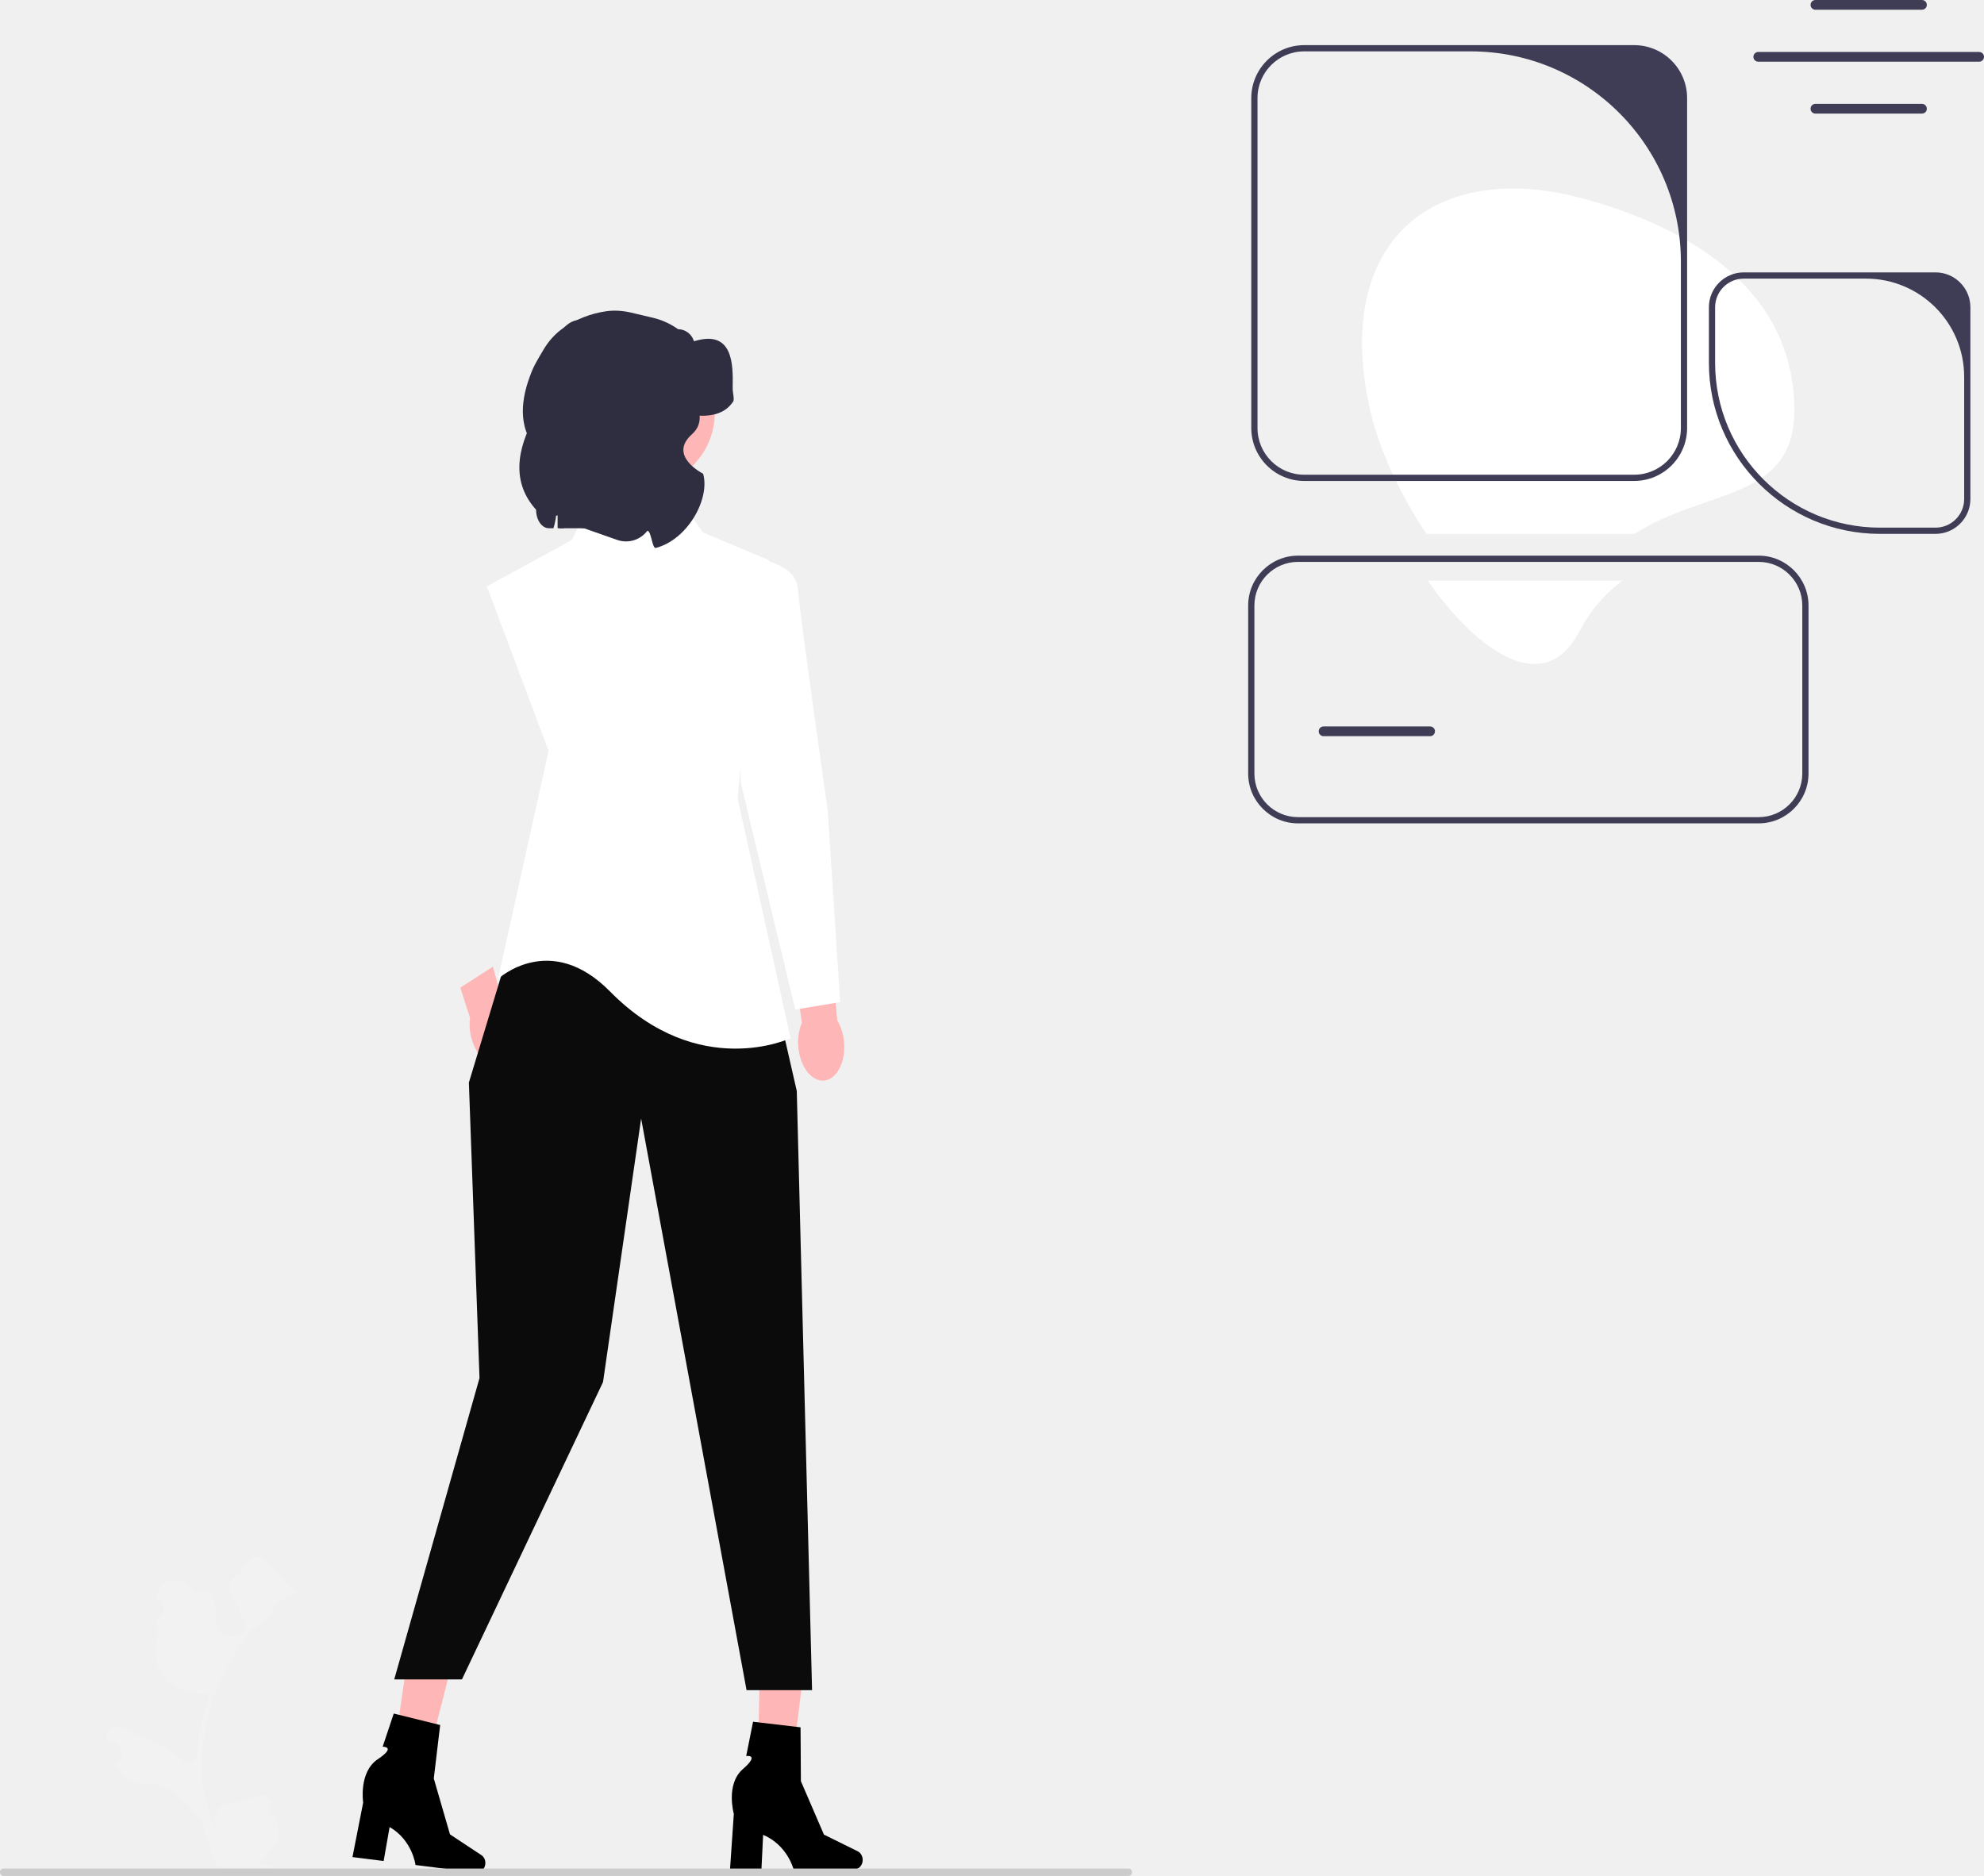
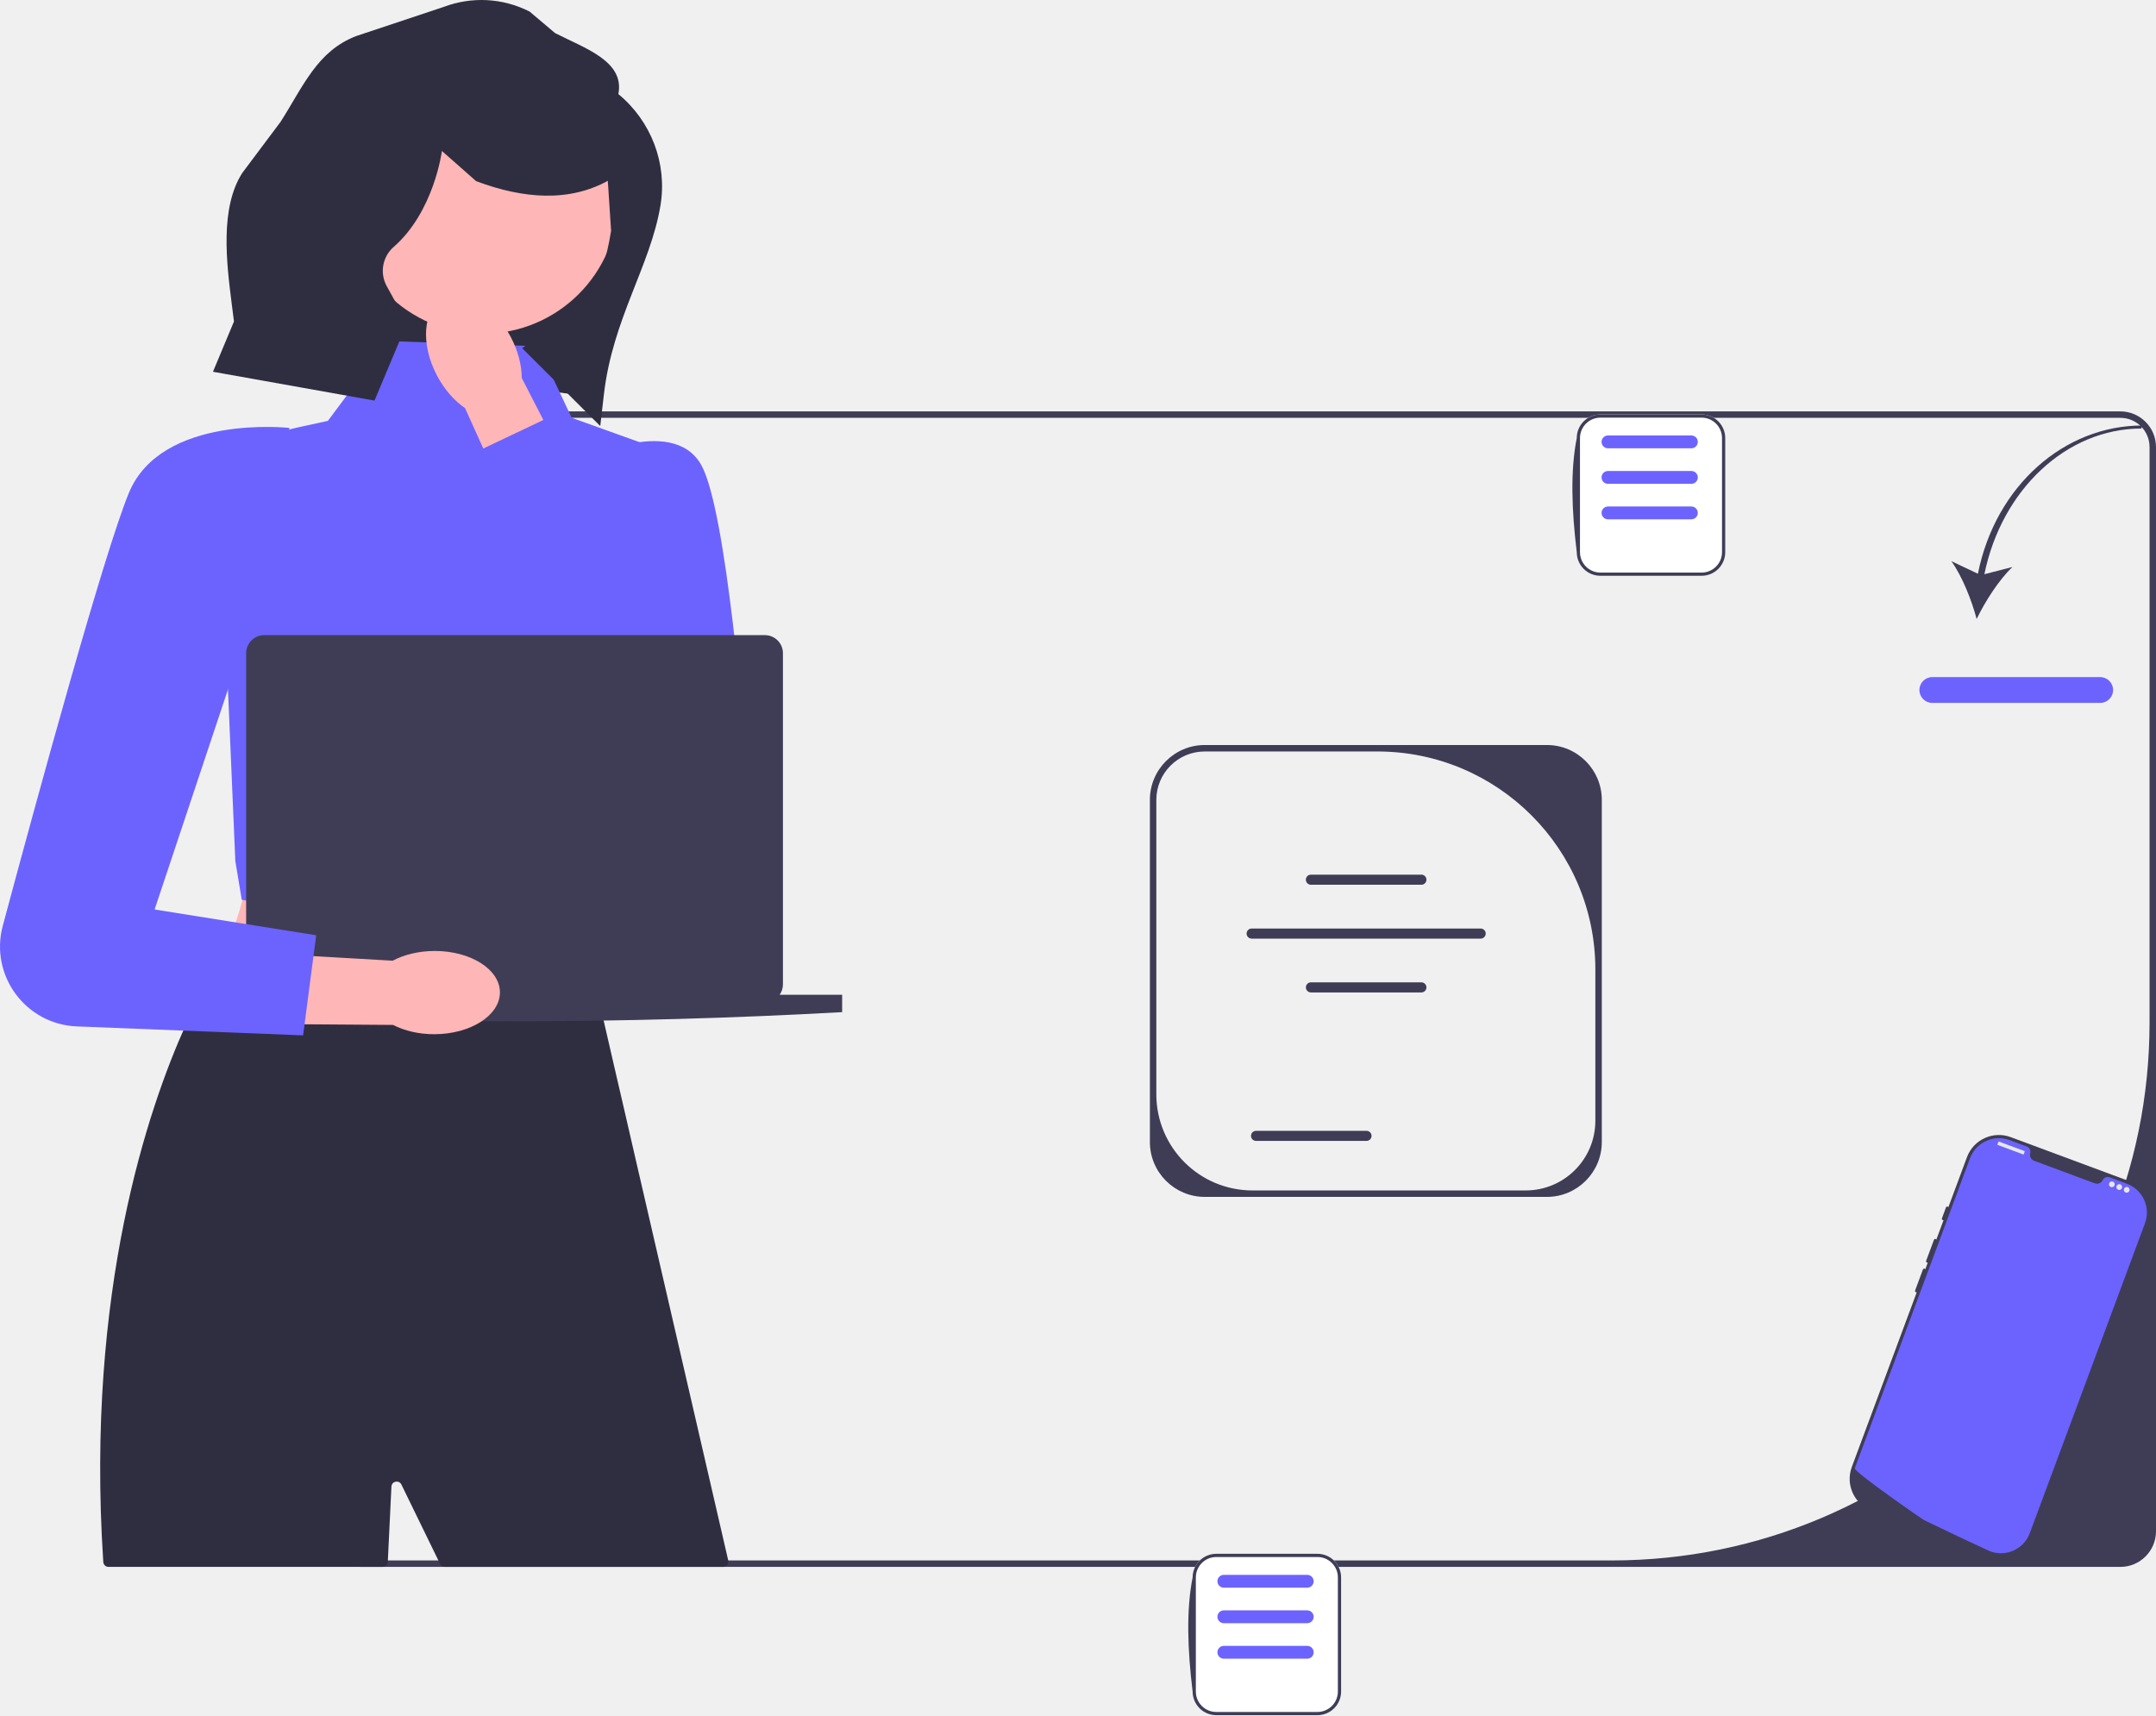
- <svg xmlns="http://www.w3.org/2000/svg" width="637.325" height="602.643" viewBox="0 0 637.325 602.643">
+ <svg xmlns="http://www.w3.org/2000/svg" width="667.898" height="531.394" viewBox="0 0 667.898 531.394">
+   <polygon points="177.275 122.143 97.822 111.55 113.9 30.123 199.252 46.976 177.275 122.143" fill="#2f2e41" />
+   <path d="M100.898,474.414V138.494c0-6.087,4.952-11.04,11.04-11.04H656.858c6.087,0,11.04,4.953,11.04,11.04V474.414c0,6.087-4.953,11.04-11.04,11.04H111.938c-6.088,0-11.04-4.953-11.04-11.04ZM665.898,138.494c0-4.993-4.047-9.04-9.04-9.04H111.938c-4.993,0-9.04,4.047-9.04,9.04V474.414c0,4.993,4.047,9.04,9.04,9.04H499.264c92.029,0,166.634-74.605,166.634-166.634V138.494Z" fill="#3f3d56" />
  <g>
-     <path id="b-625" d="M165.75,329.794c2.051,6.07,.582,12.049-3.282,13.353s-8.657-2.558-10.708-8.631c-.853-2.415-1.114-4.998-.764-7.535l-8.366-25.829,12.205-3.667,6.951,25.852c1.818,1.805,3.177,4.019,3.963,6.456Z" fill="#ffb6b6" />
-     <path d="M170.874,183.502s-18.428,.801-19.23,10.416-23.692,69.584-23.692,69.584l18,55,14-9-8-43,27-41-8.079-42Z" fill="#f0f0f0" />
-   </g>
-   <path d="M576.41,131.837c0-37.625-31.801-58.323-68.127-68.127-46.573-12.569-80.682,12.865-68.127,68.127,2.846,12.525,9.652,27.153,18.076,39.665h66.853c22.331-14.539,51.324-10.461,51.324-39.665Z" fill="#ffffff" />
-   <g>
-     <polygon points="124.895 574.279 134.647 575.74 145.625 532.485 131.234 530.328 124.895 574.279" fill="#ffb6b6" />
-     <path d="M155.885,598.904h0c-.208,1.652-1.549,2.844-2.995,2.662l-19.414-2.442s-.945-7.92-8.318-12.204l-1.919,10.917-10.015-1.26,3.435-17.51s-1.491-9.786,4.681-13.917c6.171-4.131,1.58-4.025,1.58-4.025l3.564-10.656,14.91,3.683-2.047,17.174,5.202,17.957,10.103,6.676c.899,.594,1.384,1.751,1.234,2.945l0,0Z" fill="#2f2e4" />
+     <path d="M612.727,177.751l-8.23-3.899c3.376,4.711,6.284,12.068,7.841,17.922,2.637-5.453,6.887-12.126,11.094-16.112l-8.698,2.238c5.36-26.268,25.519-45.126,48.604-45.126l.327-.949c-24.113,0-45.466,18.596-50.938,45.925Z" fill="#3f3d56" />
+     <path d="M650.606,217.775h-52c-2.206,0-4-1.794-4-4s1.794-4,4-4h52c2.206,0,4,1.794,4,4s-1.794,4-4,4Z" fill="#6c63ff" />
  </g>
  <g>
-     <polygon points="243.304 576.921 253.162 577.154 258.656 532.867 244.109 532.523 243.304 576.921" fill="#ffb6b6" />
-     <path d="M277.124,597.487h0c0,1.665-1.182,3.015-2.64,3.015h-19.566s-1.925-7.74-9.776-11.071l-.542,11.071h-10.094l1.223-17.802s-2.7-9.524,2.907-14.392c5.608-4.868,1.066-4.191,1.066-4.191l2.206-11.018,15.253,1.794,.112,17.295,7.402,17.167,10.857,5.363c.966,.477,1.592,1.565,1.592,2.768l0,0Z" fill="#000000" />
+     <path d="M496.216,247.818v106c0,9.374-7.626,17-17,17h-106c-9.374,0-17-7.626-17-17v-106c0-9.374,7.626-17,17-17h106c9.374,0,17,7.626,17,17Zm-23.576,121c11.916,0,21.576-9.66,21.576-21.576v-46.865c0-37.312-30.247-67.559-67.559-67.559h-53.441c-8.284,0-15,6.716-15,15v91.211c0,16.452,13.337,29.789,29.789,29.789h84.635Z" fill="#3f3d56" />
+     <g>
+       <path d="M440.326,274.11h-34.221c-.863,0-1.565-.702-1.565-1.565,0-.863,.702-1.564,1.565-1.564h34.221c.863,0,1.564,.702,1.564,1.564s-.702,1.565-1.564,1.565Z" fill="#3f3d56" />
+       <path d="M440.326,307.474h-34.221c-.863,0-1.565-.702-1.565-1.565,0-.863,.702-1.564,1.565-1.564h34.221c.863,0,1.564,.702,1.564,1.564s-.702,1.565-1.564,1.565Z" fill="#3f3d56" />
+       <path d="M423.326,353.474h-34.221c-.863,0-1.565-.702-1.565-1.565,0-.863,.702-1.564,1.565-1.564h34.221c.863,0,1.564,.702,1.564,1.564s-.702,1.565-1.564,1.565Z" fill="#3f3d56" />
+       <path d="M458.69,290.803h-70.947c-.863,0-1.565-.702-1.565-1.565s.702-1.564,1.565-1.564h70.947c.863,0,1.564,.702,1.564,1.564,0,.863-.702,1.565-1.564,1.565Z" fill="#3f3d56" />
+     </g>
  </g>
-   <polygon points="169.615 285.007 150.62 347.776 154.033 442.684 126.64 539.502 148.39 539.502 193.708 443.987 205.955 359.338 239.817 542.949 260.862 542.949 255.953 350.502 240.643 283.355 169.615 285.007" fill="#0b0b0b" />
-   <path d="M218.344,160.295l-27.255-1.652-7.433,14.866-27.255,14.866,19.822,52.858-16.269,73.268s16.738-15.558,36,4c28.525,28.964,58,15,58,15l-17-77,6-64c.771-5.049,7.83-11.34,3-13l-20.176-8.47-7.433-10.737Z" fill="#ffffff" />
-   <path id="c-626" d="M212.327,169.691h-32.598c.048-2.216-.278-4.415-.948-6.408-.019,2.212-.355,4.394-.987,6.408h-1.481c-2.265-.003-4.1-2.658-4.102-5.934-7.66-8.508-6.655-18.945,0-30.642,.001-15.003,8.869-37.494,18.505-28.083,.311-.023,5.196-3.153,5.506-3.153,8.477,.01,11.392,11.076,13.952,22.766,2.917-1.944,4.927,6.172,6.381,20.458,.424,4.169,.801,8.863,1.14,13.986,.934,4.298-.717,8.879-3.688,10.231-.544,.247-1.111,.374-1.681,.376l.002-.004Z" fill="#2f2e41" />
-   <circle id="d" cx="205.664" cy="132.57" r="23.954" fill="#ffb6b6" />
-   <path id="e-627" d="M207.953,170.502h0c-2.244,2.991-6.17,4.182-9.697,2.941l-10.668-3.752c-.998,0-1.848-.585-1.894-1.343l-.005-.083c-.107-1.58-3.024-1.846-3.701-.35-.272,.602-.583,1.194-.93,1.776h-1.933v-46.612c0-7.995,8.53-14.476,19.053-14.476h0c8.984,0,16.747,4.768,18.63,11.443,0,0,13.355,12.446,5.484,19.443-7.871,6.997,3.58,12.693,3.58,12.693,2.274,8.063-4.955,21.168-15.191,23.837-1.204,.314-1.45-5.516-2.726-5.516Z" fill="#2f2e41" />
-   <path d="M235.509,129.013c-.982,1.395-3.549,5.052-11.556,4.489-2.039-.147-9.282-2.14-14.554-2.042-3.494,.061-5.645,.037-9.946,0-5.085-.049-6.478-.147-7.46-1.224-1.902-2.092-.336-5.812-1.243-6.118-.758-.257-2.723,2.043-3.73,4.894-2.114,5.983,5.471,14.316,6.216,22.025,.796,8.308-7.037-7.611-6.216,0,.92,8.565,4.215,7.917,4.177,11.013-.012,.465-.149,.869-.448,1.224-.261,.318-.522,.44-4.973,1.224-5.321,.942-7.994,1.407-8.703,1.224-1.828-.465-3.68-3.047-4.973-4.894-2.139-3.022-.622,.024,0-3.671,.597-3.573,2.462-4.038,2.487-7.342,.025-4.16-2.922-5.421-4.973-9.789-3.792-8.076-.087-17.424,1.243-20.801,.639-1.62,1.798-3.669,3.829-7.056,1.631-2.719,3.795-5.114,6.434-6.908,3.956-2.69,8.55-4.533,13.518-5.263,2.721-.4,5.495-.19,8.17,.443l6.929,1.639c2.913,.689,5.658,1.937,8.079,3.673h0c2.256,.007,4.213,1.443,4.987,3.529,.081,.218,.155,.345,.215,.327,12.49-3.843,12.482,7.538,12.345,14.648-.014,.728,.013,1.372,.108,1.895v.037c.249,1.407,.311,2.435,.037,2.827Z" fill="#2f2e41" />
-   <path d="M88.498,583.675c-2.066,.129-3.208-2.437-1.645-3.933l.155-.618c-.02-.049-.041-.098-.061-.148-2.094-4.993-5.844-.28-11.248,.055-7.947,.493-7.828,6.504-4.75,13.532,.836,1.908-6.259-13.486-6.259-23.82,0-2.597,.142-5.193,.433-7.783,.239-2.119,.568-4.224,.995-6.31,2.306-11.277,7.299-22.018,14.5-30.99,3.462-1.892,6.349-4.851,8.093-8.397,.626-1.279,6.009-2.359,6.242-3.761-.394,.052-6.377-6.244-6.08-6.612-.549-.833-1.532-1.247-2.131-2.06-2.982-4.043-7.091-3.337-9.236,2.157-4.582,2.313-4.627,6.148-1.815,9.837,1.789,2.347,2.035,5.522,3.604,8.035-.162,.207-.329,.407-.491,.614-.062,.08-.124,.159-.186,.239-2.533,3.278-7.592,2.438-9.003-1.457-.103-.284-.976,15.106-.319-.823s-5.072-7.82-7.972-11.493c-3.464-4.388-10.512-2.394-11.122,3.163-.006,.053-.012,.106-.017,.159,.429,.242,.849,.499,1.26,.771,2.339,1.547,1.53,5.174-1.242,5.601l-.063,.01c.155,1.544,.42,3.074,.807,4.579-3.701,14.312,4.286,19.527,15.693,19.764l.594,.846c-1.08,3.108-1.949,6.291-2.601,9.514-.614,2.99-1.04,6.013-1.279,9.049l-.01,.13c-.198,2.582-3.465,3.681-5.108,1.678-.418-.51-.846-.957-1.277-1.31-4.946-4.063-11.933-5.559-17.268-8.824-2.568-1.572-5.859,.459-5.411,3.437l.022,.143c.794,.323,1.569,.698,2.319,1.117,.429,.242,.85,.499,1.261,.771,2.34,1.548,1.53,5.175-1.243,5.601l-.063,.01c-.045,.006-.084,.013-.129,.019l.041,.097c1.784,4.196,6.047,6.914,10.6,6.665,5.359-.293,12.016,4.188,17.887,12.11l.006,0c1.163,5.064,2.861,10.011,5.044,14.726h18.02c.065-.2,.123-.407,.181-.607-1.666,.103-3.346,.006-4.986-.297,1.337-1.641,2.674-3.294,4.011-4.935,.032-.032,.058-.065,.084-.097,.678-.84,1.363-1.673,2.041-2.512l0-.001c.042-2.578-.267-5.147-.879-7.64l-.001-0Z" fill="#f2f2f2" />
-   <path d="M0,601.453c0,.66,.53,1.19,1.19,1.19H362.48c.66,0,1.19-.53,1.19-1.19,0-.66-.53-1.19-1.19-1.19H1.19c-.66,0-1.19,.53-1.19,1.19Z" fill="#ccc" />
-   <path d="M541.953,31.502v106c0,9.374-7.626,17-17,17h-106c-9.374,0-17-7.626-17-17V31.502c0-9.374,7.626-17,17-17h106c9.374,0,17,7.626,17,17Zm-17,121c8.284,0,15-6.716,15-15v-53.441c0-37.312-30.247-67.559-67.559-67.559h-53.441c-8.284,0-15,6.716-15,15v106c0,8.284,6.716,15,15,15h106Z" fill="#3f3d56" />
-   <path d="M459.397,236.493h-34.221c-.863,0-1.565-.702-1.565-1.565,0-.863,.702-1.564,1.565-1.564h34.221c.863,0,1.564,.702,1.564,1.564s-.702,1.565-1.564,1.565Z" fill="#3f3d56" />
+   <path d="M183.62,302.62H66.345c9.83-21.934,15.873-42.824,6.426-59.441l110.849-6.426c-5.539,22.431-6.216,44.445,0,65.867Z" fill="#ffb6b6" />
+   <path d="M224.01,485.454h-86.216c-.624,0-1.192-.356-1.464-.917l-.525-1.083-11.457-23.518c-.738-1.514-3.008-1.048-3.089,.634l-1.104,22.883-.023,.454c-.043,.866-.758,1.546-1.626,1.546H33.62c-.858,0-1.569-.667-1.625-1.523-.01-.159-.021-.319-.03-.477-5.42-83.65,14.07-140.35,25.5-165.72l.01-.01c4.49-9.98,7.75-15.11,7.75-15.11l1.13-.01h.01l22.83-.4h.01l20.22-.34,15.28-.25,6.13-.11h.01l3.84-.06,19.09-.33,17.05-.29,12.24-.2h.34l1.82,7.85v.01l.07,.35v.01l.31,1.29,.01,.04,.62,2.71v.02l.04,.15v.01l.15,.65,.01,.03,1.44,6.23,2.33,10.13,3.07,13.25,3.87,16.82,1.96,8.47,2.69,11.67,23.8,103.14h0c.24,1.022-.535,2-1.584,2Z" fill="#2f2e41" />
+   <path d="M166.689,107.284l-46.671-1.628-18.448,24.739-9.707,2.108c-14.551,3.16-24.533,16.58-23.374,31.425l4.41,102.848,2,12,110,18,24.734-155.648-32.546-11.692-10.398-22.151Z" fill="#6c63ff" />
+   <circle cx="149.657" cy="61.49" r="41.893" fill="#ffb6b6" />
  <g>
-     <path d="M617.397,3.129h-34.221c-.863,0-1.565-.702-1.565-1.565,0-.863,.702-1.564,1.565-1.564h34.221c.863,0,1.564,.702,1.564,1.564s-.702,1.565-1.564,1.565Z" fill="#3f3d56" />
-     <path d="M617.397,36.493h-34.221c-.863,0-1.565-.702-1.565-1.565,0-.863,.702-1.564,1.565-1.564h34.221c.863,0,1.564,.702,1.564,1.564s-.702,1.565-1.564,1.565Z" fill="#3f3d56" />
-     <path d="M635.76,19.822h-70.947c-.863,0-1.565-.702-1.565-1.565s.702-1.564,1.565-1.564h70.947c.863,0,1.564,.702,1.564,1.564,0,.863-.702,1.565-1.564,1.565Z" fill="#3f3d56" />
+     <path d="M616.185,481.565l-36.319-13.497c-5.447-2.024-8.232-8.103-6.208-13.551l35.681-96.01c2.024-5.447,8.103-8.232,13.551-6.208l36.319,13.497c5.447,2.024,8.232,8.103,6.208,13.551-13.652,38.806-28.545,82.409-35.681,96.01-2.024,5.447-8.103,8.232-13.55,6.208Z" fill="#3f3d56" />
+     <path d="M656.469,404.972c-.231-.086-.488,.032-.573,.263l-4.97,13.374c-.086,.231,.032,.488,.263,.573s.488-.032,.573-.263l4.97-13.374c.086-.231-.032-.488-.263-.573Z" fill="#3f3d56" />
+     <path d="M664.475,378.998l-35.68,96.008c-1.762,4.741-6.894,7.248-11.672,5.815l-.002-.001c-.071-.021-.141-.043-.213-.067-.126-.04-.25-.083-.375-.13,0,0-.447-.204-1.264-.579-.825-.378-2.025-.931-3.519-1.627-.449-.207-.921-.428-1.419-.661-.993-.464-2.083-.974-3.25-1.526-.466-.218-.947-.447-1.438-.68-2.512-1.188-5.322-2.53-8.277-3.966-.5-.241-1.004-.485-1.511-.733-.132-.066-21.671-14.867-21.255-15.988l35.68-96.008c1.835-4.938,7.324-7.452,12.262-5.617l5.337,1.983c.853,.317,1.291,1.236,1.048,2.114-.015,.059-.029,.117-.04,.178-.163,.912,.399,1.799,1.269,2.122l18.759,6.972c.869,.323,1.874,.019,2.347-.778,.031-.053,.059-.107,.086-.161,.389-.823,1.322-1.233,2.174-.916l5.337,1.983c4.938,1.835,7.452,7.324,5.617,12.262Z" fill="#6c63ff" />
+     <path d="M603.404,373.836c-.231-.086-.488,.032-.573,.263l-1.243,3.343c-.086,.231,.032,.488,.263,.573s.488-.032,.573-.263l1.243-3.343c.086-.231-.032-.488-.263-.573Z" fill="#3f3d56" />
+     <path d="M599.677,383.866c-.231-.086-.488,.032-.573,.263l-2.407,6.478c-.086,.231,.032,.488,.263,.573s.488-.032,.573-.263l2.407-6.478c.086-.231-.032-.488-.263-.573Z" fill="#3f3d56" />
+     <path d="M596.26,393.061c-.231-.086-.488,.032-.573,.263l-2.407,6.478c-.086,.231,.032,.488,.263,.573s.488-.032,.573-.263l2.407-6.478c.086-.231-.032-.488-.263-.573Z" fill="#3f3d56" />
+     <rect x="618.651" y="355.112" width="8.694" height="1.115" rx=".086" ry=".086" transform="translate(162.9224 -194.7465) rotate(20.38675)" fill="#e6e6e6" />
+     <circle cx="654.22" cy="366.916" r=".892" fill="#e6e6e6" />
+     <circle cx="656.519" cy="367.77" r=".892" fill="#e6e6e6" />
+     <circle cx="658.817" cy="368.624" r=".892" fill="#e6e6e6" />
  </g>
-   <path d="M564.938,264.502h-147.969c-8.831,0-16.016-7.185-16.016-16.016v-53.969c0-8.831,7.185-16.016,16.016-16.016h147.969c8.831,0,16.016,7.185,16.016,16.016v53.969c0,8.831-7.185,16.016-16.016,16.016Zm-147.969-84c-7.728,0-14.016,6.287-14.016,14.016v53.969c0,7.729,6.288,14.016,14.016,14.016h147.969c7.728,0,14.016-6.287,14.016-14.016v-53.969c0-7.729-6.288-14.016-14.016-14.016h-147.969Z" fill="#3f3d56" />
-   <path d="M621.749,171.502h-17.858c-30.292,0-54.937-24.645-54.937-54.937v-17.858c0-6.179,5.026-11.205,11.205-11.205h61.591c6.178,0,11.205,5.026,11.205,11.205v61.59c0,6.179-5.026,11.205-11.205,11.205Zm-61.591-82c-5.084,0-9.205,4.121-9.205,9.205v17.859c0,29.236,23.7,52.937,52.937,52.937h17.859c5.084,0,9.205-4.121,9.205-9.205v-39.228c0-17.434-14.133-31.567-31.567-31.567h-39.228Z" fill="#3f3d56" />
  <g>
-     <path id="f-628" d="M256.43,336.091c.464,6.391,4.137,11.331,8.204,11.035s6.987-5.716,6.522-12.108c-.151-2.556-.911-5.039-2.218-7.241l-2.307-27.052-12.672,1.353,3.62,26.525c-.975,2.368-1.369,4.936-1.149,7.488Z" fill="#ffb6b6" />
-     <path d="M237.032,178.502s18.428,.801,19.23,10.416,9.615,71.309,9.615,71.309l4.006,61.695-14.422,2.404-17.507-72.912-.921-72.912Z" fill="#ffffff" />
+     <path d="M527.137,178.394h-31.362c-4.036,0-7.319-3.283-7.319-7.319v-35.362c0-4.036,3.283-7.319,7.319-7.319h31.362c4.036,0,7.319,3.283,7.319,7.319v35.362c0,4.036-3.283,7.319-7.319,7.319Z" fill="#fff" />
+     <path d="M527.137,178.394h-31.362c-4.036,0-7.319-3.283-7.319-7.319-1.577-13.021-2.011-25.149,0-35.362,0-4.036,3.283-7.319,7.319-7.319h31.362c4.036,0,7.319,3.283,7.319,7.319v35.362c0,4.036-3.283,7.319-7.319,7.319Zm-31.362-49c-3.484,0-6.319,2.834-6.319,6.319v35.362c0,3.484,2.834,6.319,6.319,6.319h31.362c3.484,0,6.319-2.834,6.319-6.319v-35.362c0-3.484-2.834-6.319-6.319-6.319h-31.362Z" fill="#3f3d56" />
+     <path d="M523.968,149.894h-25.841c-1.096,0-1.988-.892-1.988-1.988s.892-1.988,1.988-1.988h25.841c1.096,0,1.988,.892,1.988,1.988s-.892,1.988-1.988,1.988Z" fill="#6c63ff" />
+     <path d="M523.968,160.894h-25.841c-1.096,0-1.988-.892-1.988-1.988s.892-1.988,1.988-1.988h25.841c1.096,0,1.988,.892,1.988,1.988s-.892,1.988-1.988,1.988Z" fill="#6c63ff" />
+     <path d="M523.968,138.894h-25.841c-1.096,0-1.988-.892-1.988-1.988s.892-1.988,1.988-1.988h25.841c1.096,0,1.988,.892,1.988,1.988s-.892,1.988-1.988,1.988Z" fill="#6c63ff" />
  </g>
-   <path d="M507.283,202.963c3.803-7.25,8.624-12.48,13.937-16.461h-62.616c16.116,23.021,37.488,37.795,48.679,16.461Z" fill="#ffffff" />
+   <g>
+     <path d="M135.412,116.425c2.296,4.327,5.378,7.778,8.646,10.01l19.264,42.606,20.006-9.76-21.695-42.169c-.015-3.958-1.143-8.445-3.438-12.772-5.244-9.886-14.595-15.195-20.886-11.858-6.291,3.337-7.14,14.057-1.896,23.943l0,0Z" fill="#ffb6b6" />
+     <path d="M178.79,143.28s29.341-15.376,38.445,.769c7.767,13.775,13.38,82.701,14.86,102.64,.26,3.5-.653,6.976-2.596,9.898v0c-5.754,8.655-18.158,9.48-25.008,1.663l-59.456-117.067,28.202-13.403,6.897,16.705-1.345-1.205Z" fill="#6c63ff" />
+   </g>
+   <path d="M241.52,308.202c.644-.913,1.024-2.026,1.024-3.228v-102.594c0-3.096-2.51-5.606-5.606-5.606H81.858c-3.096,0-5.606,2.51-5.606,5.606v102.594c0,1.202,.38,2.315,1.024,3.228h-19.369v5.378c67.34,3.766,135,3.766,202.981,0v-5.378h-19.369Z" fill="#3f3d56" />
+   <g>
+     <path d="M408.137,531.394h-31.362c-4.036,0-7.319-3.283-7.319-7.319v-35.362c0-4.036,3.283-7.319,7.319-7.319h31.362c4.036,0,7.319,3.283,7.319,7.319v35.362c0,4.036-3.283,7.319-7.319,7.319Z" fill="#fff" />
+     <path d="M408.137,531.394h-31.362c-4.036,0-7.319-3.283-7.319-7.319-1.577-13.021-2.011-25.149,0-35.362,0-4.036,3.283-7.319,7.319-7.319h31.362c4.036,0,7.319,3.283,7.319,7.319v35.362c0,4.036-3.283,7.319-7.319,7.319Zm-31.362-49c-3.484,0-6.319,2.834-6.319,6.319v35.362c0,3.484,2.834,6.319,6.319,6.319h31.362c3.484,0,6.319-2.834,6.319-6.319v-35.362c0-3.484-2.834-6.319-6.319-6.319h-31.362Z" fill="#3f3d56" />
+     <path d="M404.968,502.894h-25.841c-1.096,0-1.988-.892-1.988-1.988s.892-1.988,1.988-1.988h25.841c1.096,0,1.988,.892,1.988,1.988s-.892,1.988-1.988,1.988Z" fill="#6c63ff" />
+     <path d="M404.968,513.894h-25.841c-1.096,0-1.988-.892-1.988-1.988s.892-1.988,1.988-1.988h25.841c1.096,0,1.988,.892,1.988,1.988s-.892,1.988-1.988,1.988Z" fill="#6c63ff" />
+     <path d="M404.968,491.894h-25.841c-1.096,0-1.988-.892-1.988-1.988s.892-1.988,1.988-1.988h25.841c1.096,0,1.988,.892,1.988,1.988s-.892,1.988-1.988,1.988Z" fill="#6c63ff" />
+   </g>
+   <g>
+     <path d="M134.539,294.628c-4.899,.026-9.385,1.156-12.879,3.016l-46.681-2.701-.635,22.25,47.422,.344c3.513,1.823,8.011,2.905,12.91,2.879,11.191-.059,20.232-5.88,20.194-13.002-.038-7.121-9.14-12.846-20.331-12.787h-0Z" fill="#ffb6b6" />
+     <path d="M89.689,132.578s-39.682-4.422-49.791,20.196c-7.722,18.806-27.783,92.1-39.04,134.063-4.116,15.342,7.073,30.532,22.945,31.161l70.095,2.776,4.054-31.009-50.054-7.991,28-84,13.791-65.196Z" fill="#6c63ff" />
+   </g>
+   <path d="M191.56,29.148c2.014-10.202-10.349-14.164-19.608-18.898l-7.861-6.649c-8.241-4.213-17.878-4.755-26.539-1.492l-27.032,8.998c-12.27,4.622-16.551,15.625-23.622,26.667l-11.852,15.822c-6.96,10.87-4.879,27.84-3.247,40.643l.684,5.365-6.512,15.572,50.045,8.934,10.087-24.031-6.295-11.422c-2.233-4.053-1.34-9.114,2.147-12.156l0-0c12.541-10.944,14.943-29.728,14.943-29.728l10.602,9.349c7.705,2.891,14.817,4.381,21.347,4.494,7.182,.124,13.659-1.417,19.445-4.594l1.018,15.491c-2.991,18.313-7.454,22.339-27.564,36.349l24.203,24.134,1.134-9.828c2.698-23.378,14.356-39.649,17.512-58.459,2.182-13.006-2.856-26.18-13.036-34.563h-0Z" fill="#2f2e41" />
</svg>
